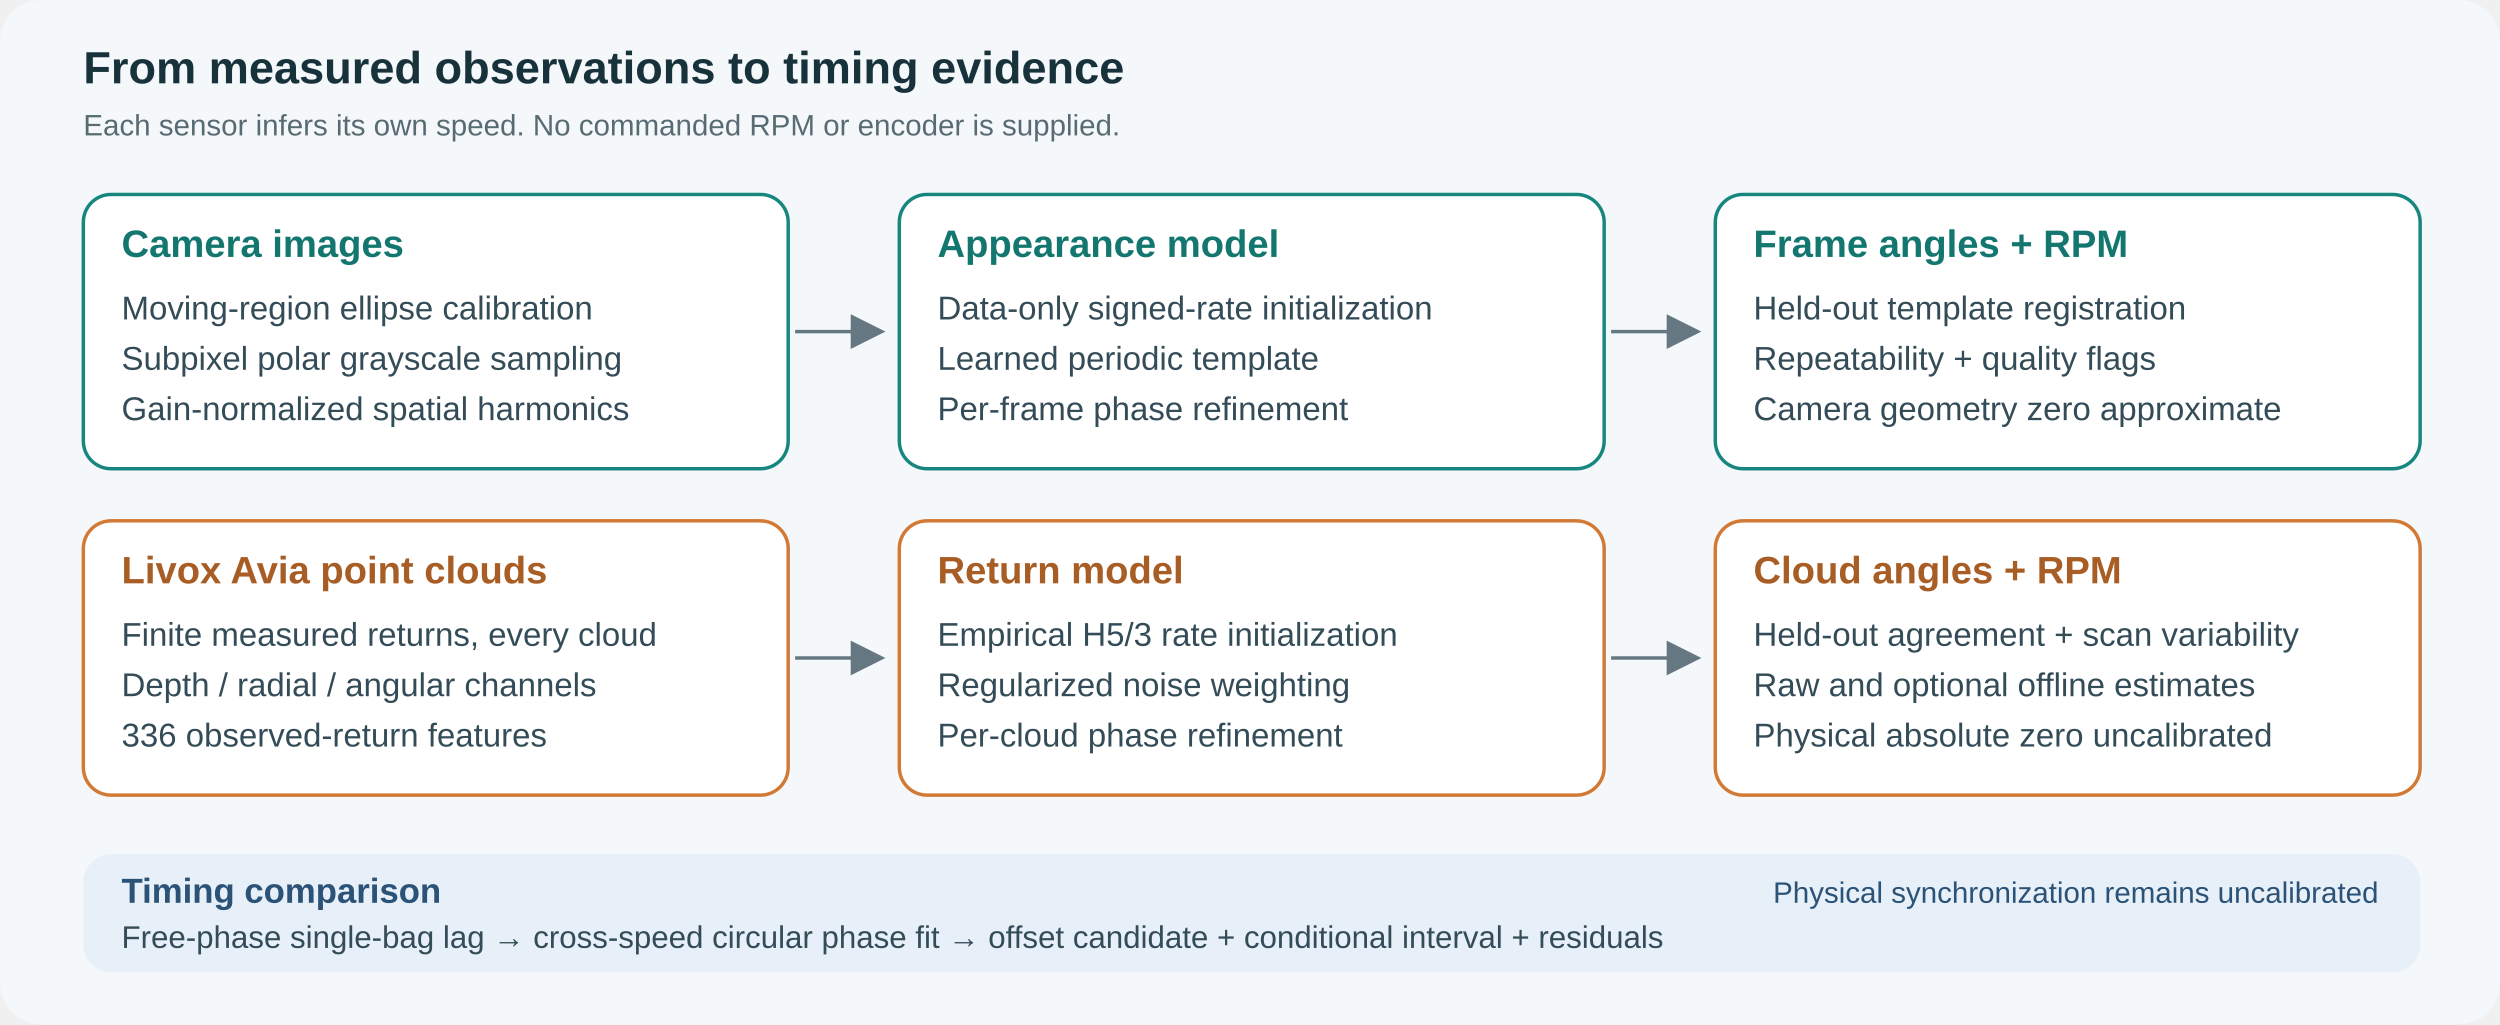
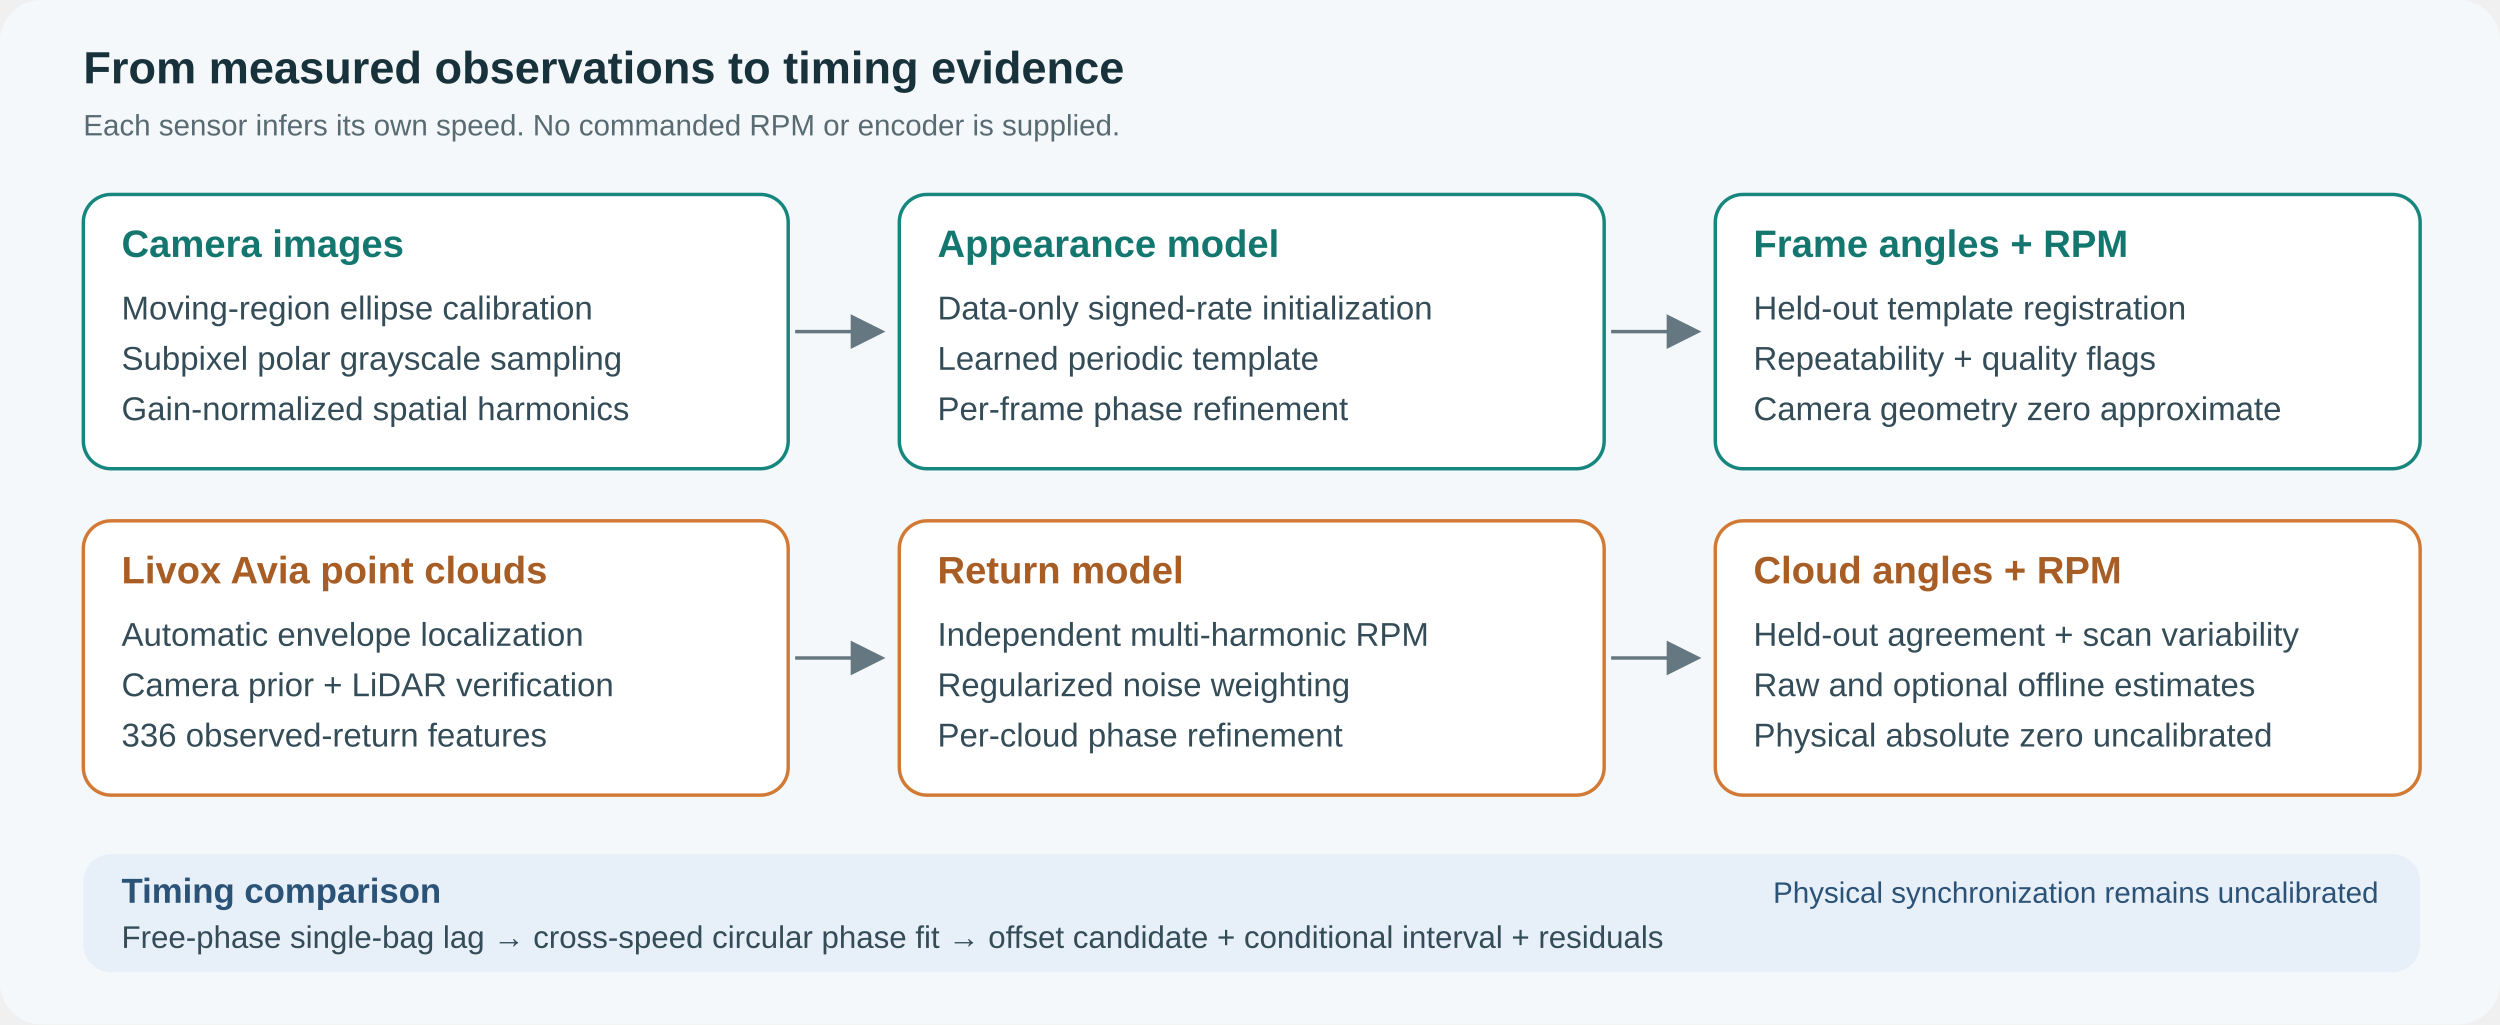
<svg xmlns="http://www.w3.org/2000/svg" width="1440" height="590" viewBox="0 0 1440 590" role="img" aria-labelledby="title desc">
  <defs>
    <marker id="arrow" markerWidth="10" markerHeight="10" refX="8" refY="5" orient="auto">
      <path d="M0 0 L10 5 L0 10 Z" fill="#657780" />
    </marker>
  </defs>
  <rect width="1440" height="590" rx="24" fill="#f5f8fa" />
  <g font-family="Arial, Helvetica, sans-serif">
    <text x="48" y="48" font-size="26" font-weight="700" fill="#18323b">From measured observations to timing evidence</text>
    <text x="48" y="78" font-size="17" fill="#586b73">Each sensor infers its own speed. No commanded RPM or encoder is supplied.</text>
    <g fill="#fff" stroke-width="2">
      <rect x="48" y="112" width="406" height="158" rx="16" stroke="#17867e" />
      <rect x="518" y="112" width="406" height="158" rx="16" stroke="#17867e" />
      <rect x="988" y="112" width="406" height="158" rx="16" stroke="#17867e" />
      <rect x="48" y="300" width="406" height="158" rx="16" stroke="#d27a35" />
      <rect x="518" y="300" width="406" height="158" rx="16" stroke="#d27a35" />
      <rect x="988" y="300" width="406" height="158" rx="16" stroke="#d27a35" />
    </g>
    <g font-size="22" font-weight="700">
      <text x="70" y="148" fill="#13776f">Camera images</text>
      <text x="540" y="148" fill="#13776f">Appearance model</text>
      <text x="1010" y="148" fill="#13776f">Frame angles + RPM</text>
      <text x="70" y="336" fill="#a85d25">Livox Avia point clouds</text>
      <text x="540" y="336" fill="#a85d25">Return model</text>
      <text x="1010" y="336" fill="#a85d25">Cloud angles + RPM</text>
    </g>
    <g font-size="19" fill="#334c57">
      <text x="70" y="184">Moving-region ellipse calibration</text>
      <text x="70" y="213">Subpixel polar grayscale sampling</text>
      <text x="70" y="242">Gain-normalized spatial harmonics</text>
      <text x="540" y="184">Data-only signed-rate initialization</text>
      <text x="540" y="213">Learned periodic template</text>
      <text x="540" y="242">Per-frame phase refinement</text>
      <text x="1010" y="184">Held-out template registration</text>
      <text x="1010" y="213">Repeatability + quality flags</text>
      <text x="1010" y="242">Camera geometry zero approximate</text>
-       <text x="70" y="372">Finite measured returns, every cloud</text>
-       <text x="70" y="401">Depth / radial / angular channels</text>
+       <text x="70" y="372">Automatic envelope localization</text>
+       <text x="70" y="401">Camera prior + LiDAR verification</text>
      <text x="70" y="430">336 observed-return features</text>
-       <text x="540" y="372">Empirical H5/3 rate initialization</text>
+       <text x="540" y="372">Independent multi-harmonic RPM</text>
      <text x="540" y="401">Regularized noise weighting</text>
      <text x="540" y="430">Per-cloud phase refinement</text>
      <text x="1010" y="372">Held-out agreement + scan variability</text>
      <text x="1010" y="401">Raw and optional offline estimates</text>
      <text x="1010" y="430">Physical absolute zero uncalibrated</text>
    </g>
    <g stroke="#657780" stroke-width="2" marker-end="url(#arrow)">
      <path d="M458 191 H506" />
      <path d="M928 191 H976" />
      <path d="M458 379 H506" />
      <path d="M928 379 H976" />
    </g>
    <rect x="48" y="492" width="1346" height="68" rx="16" fill="#e7eff8" />
    <text x="70" y="520" font-size="20" font-weight="700" fill="#2b5277">Timing comparison</text>
    <text x="70" y="546" font-size="18" fill="#334c57">Free-phase single-bag lag → cross-speed circular phase fit → offset candidate + conditional interval + residuals</text>
    <text x="1370" y="520" text-anchor="end" font-size="17" fill="#2b5277">Physical synchronization remains uncalibrated</text>
  </g>
</svg>
